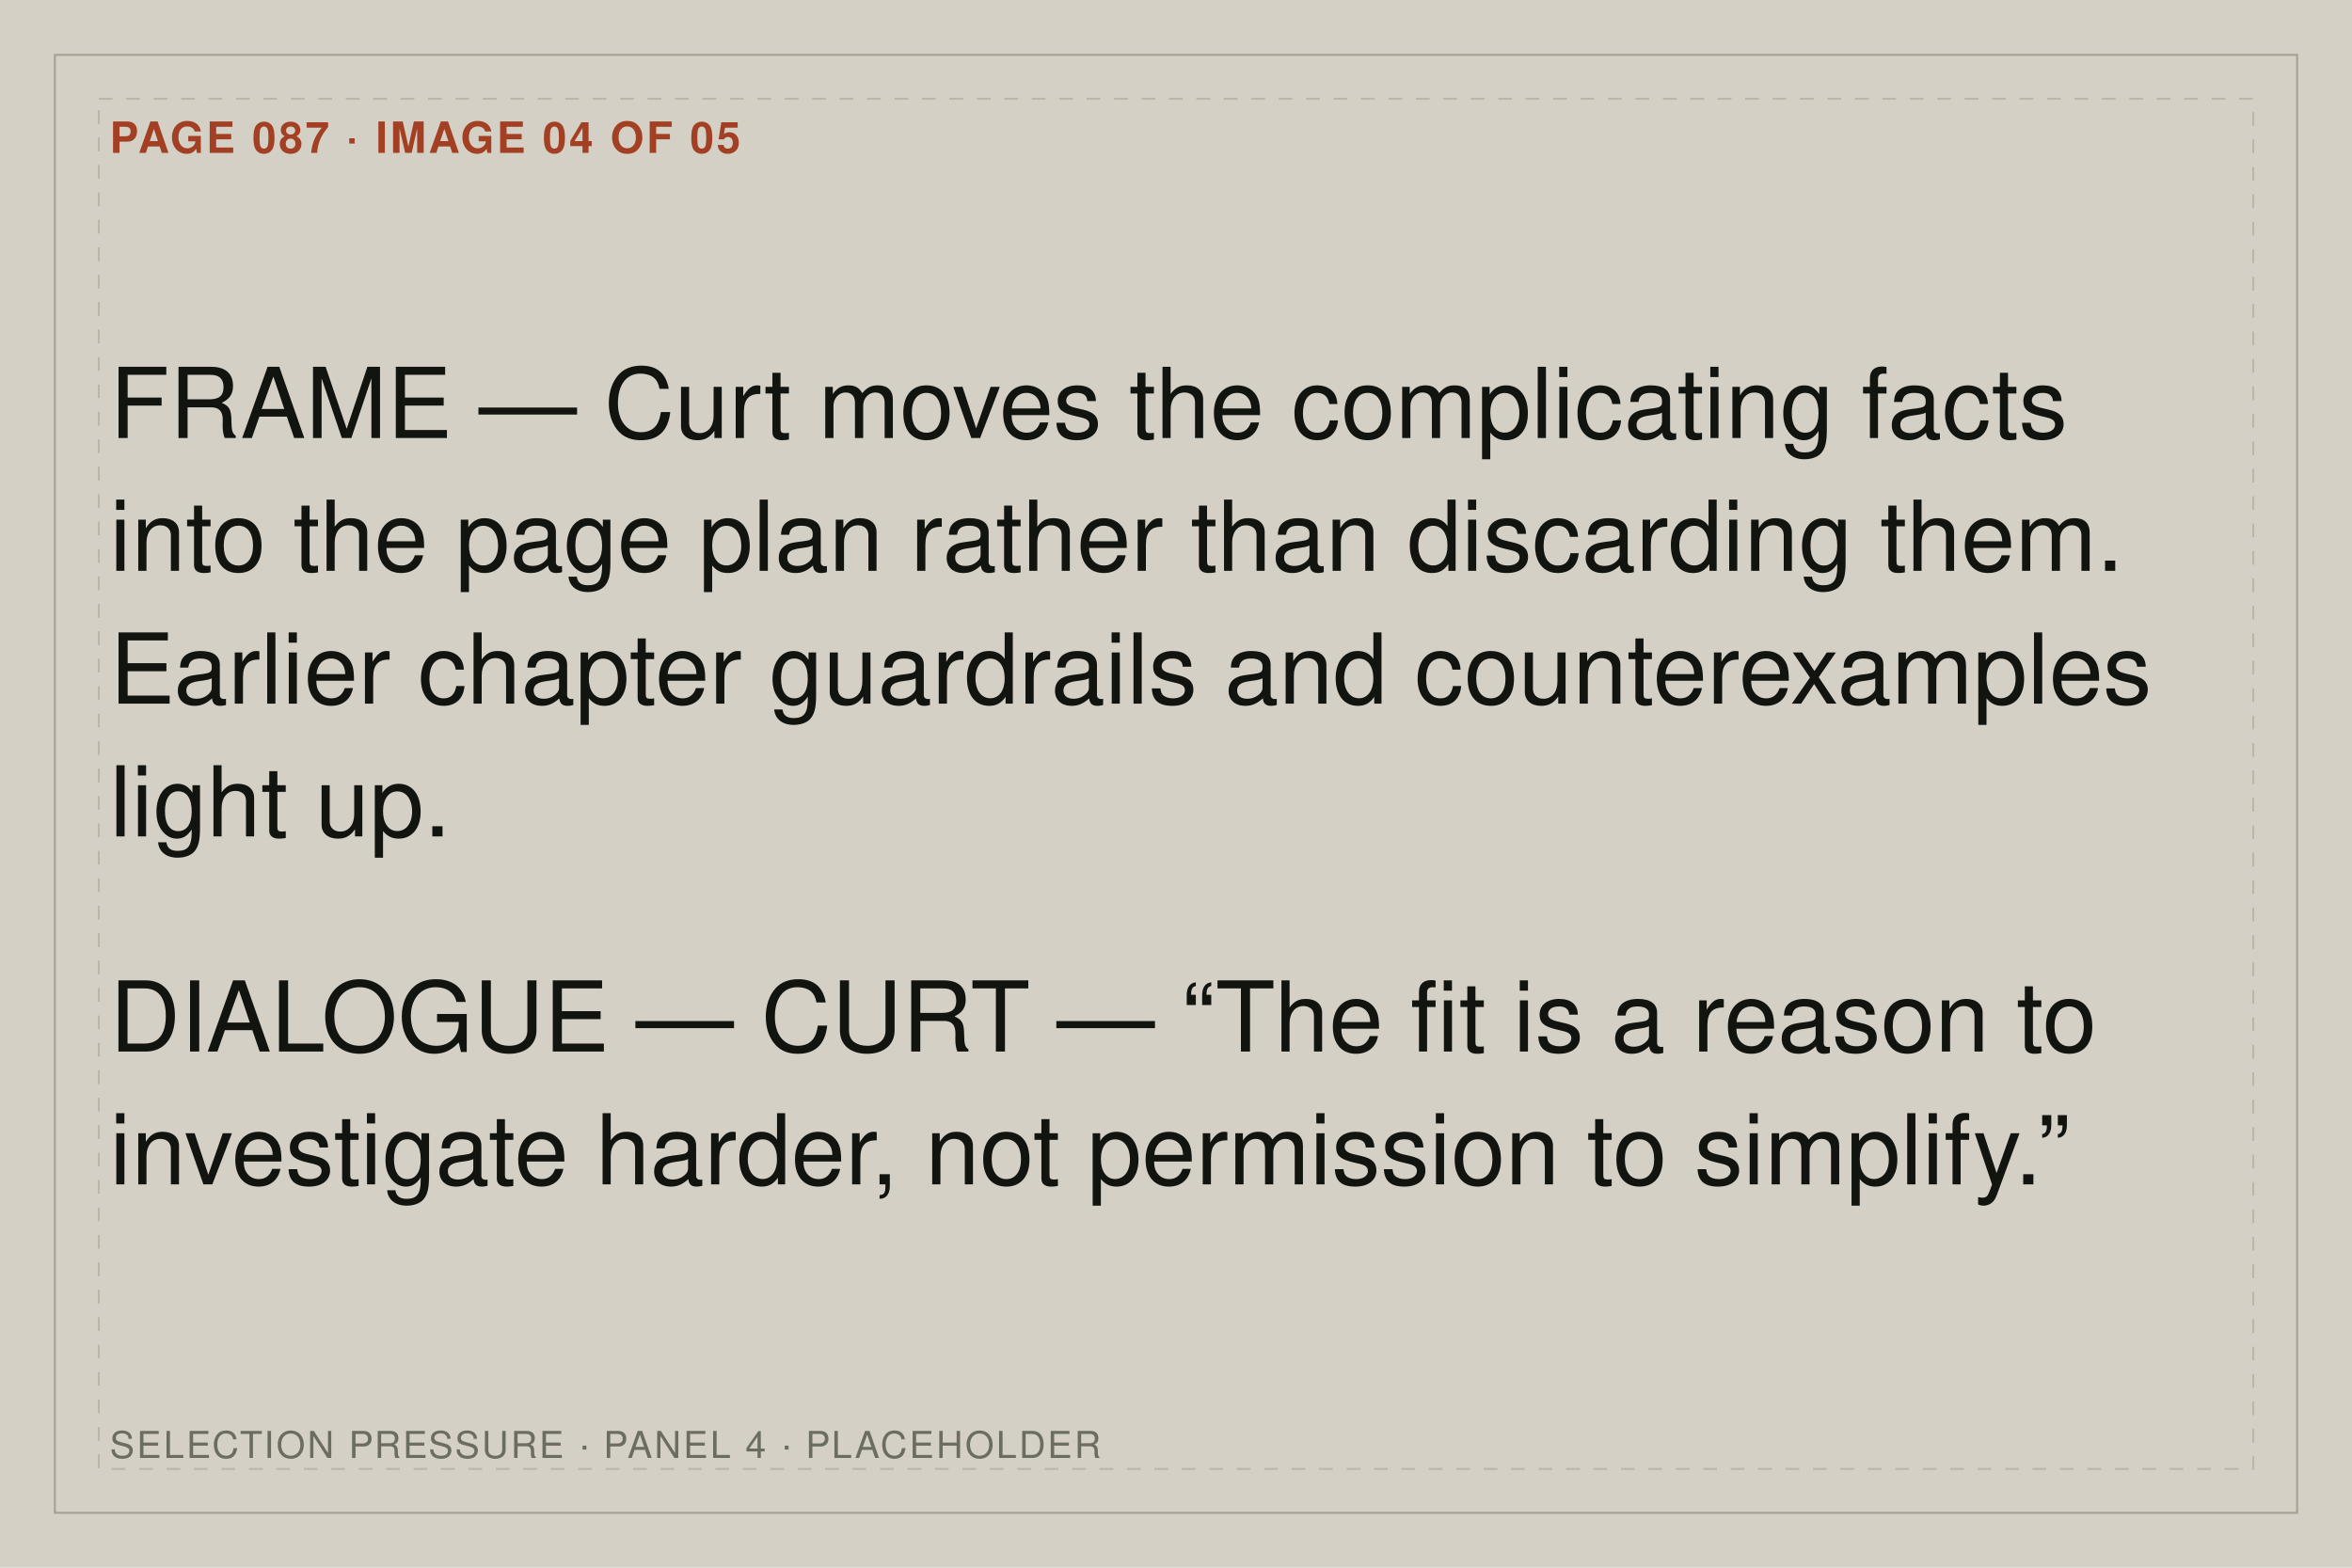
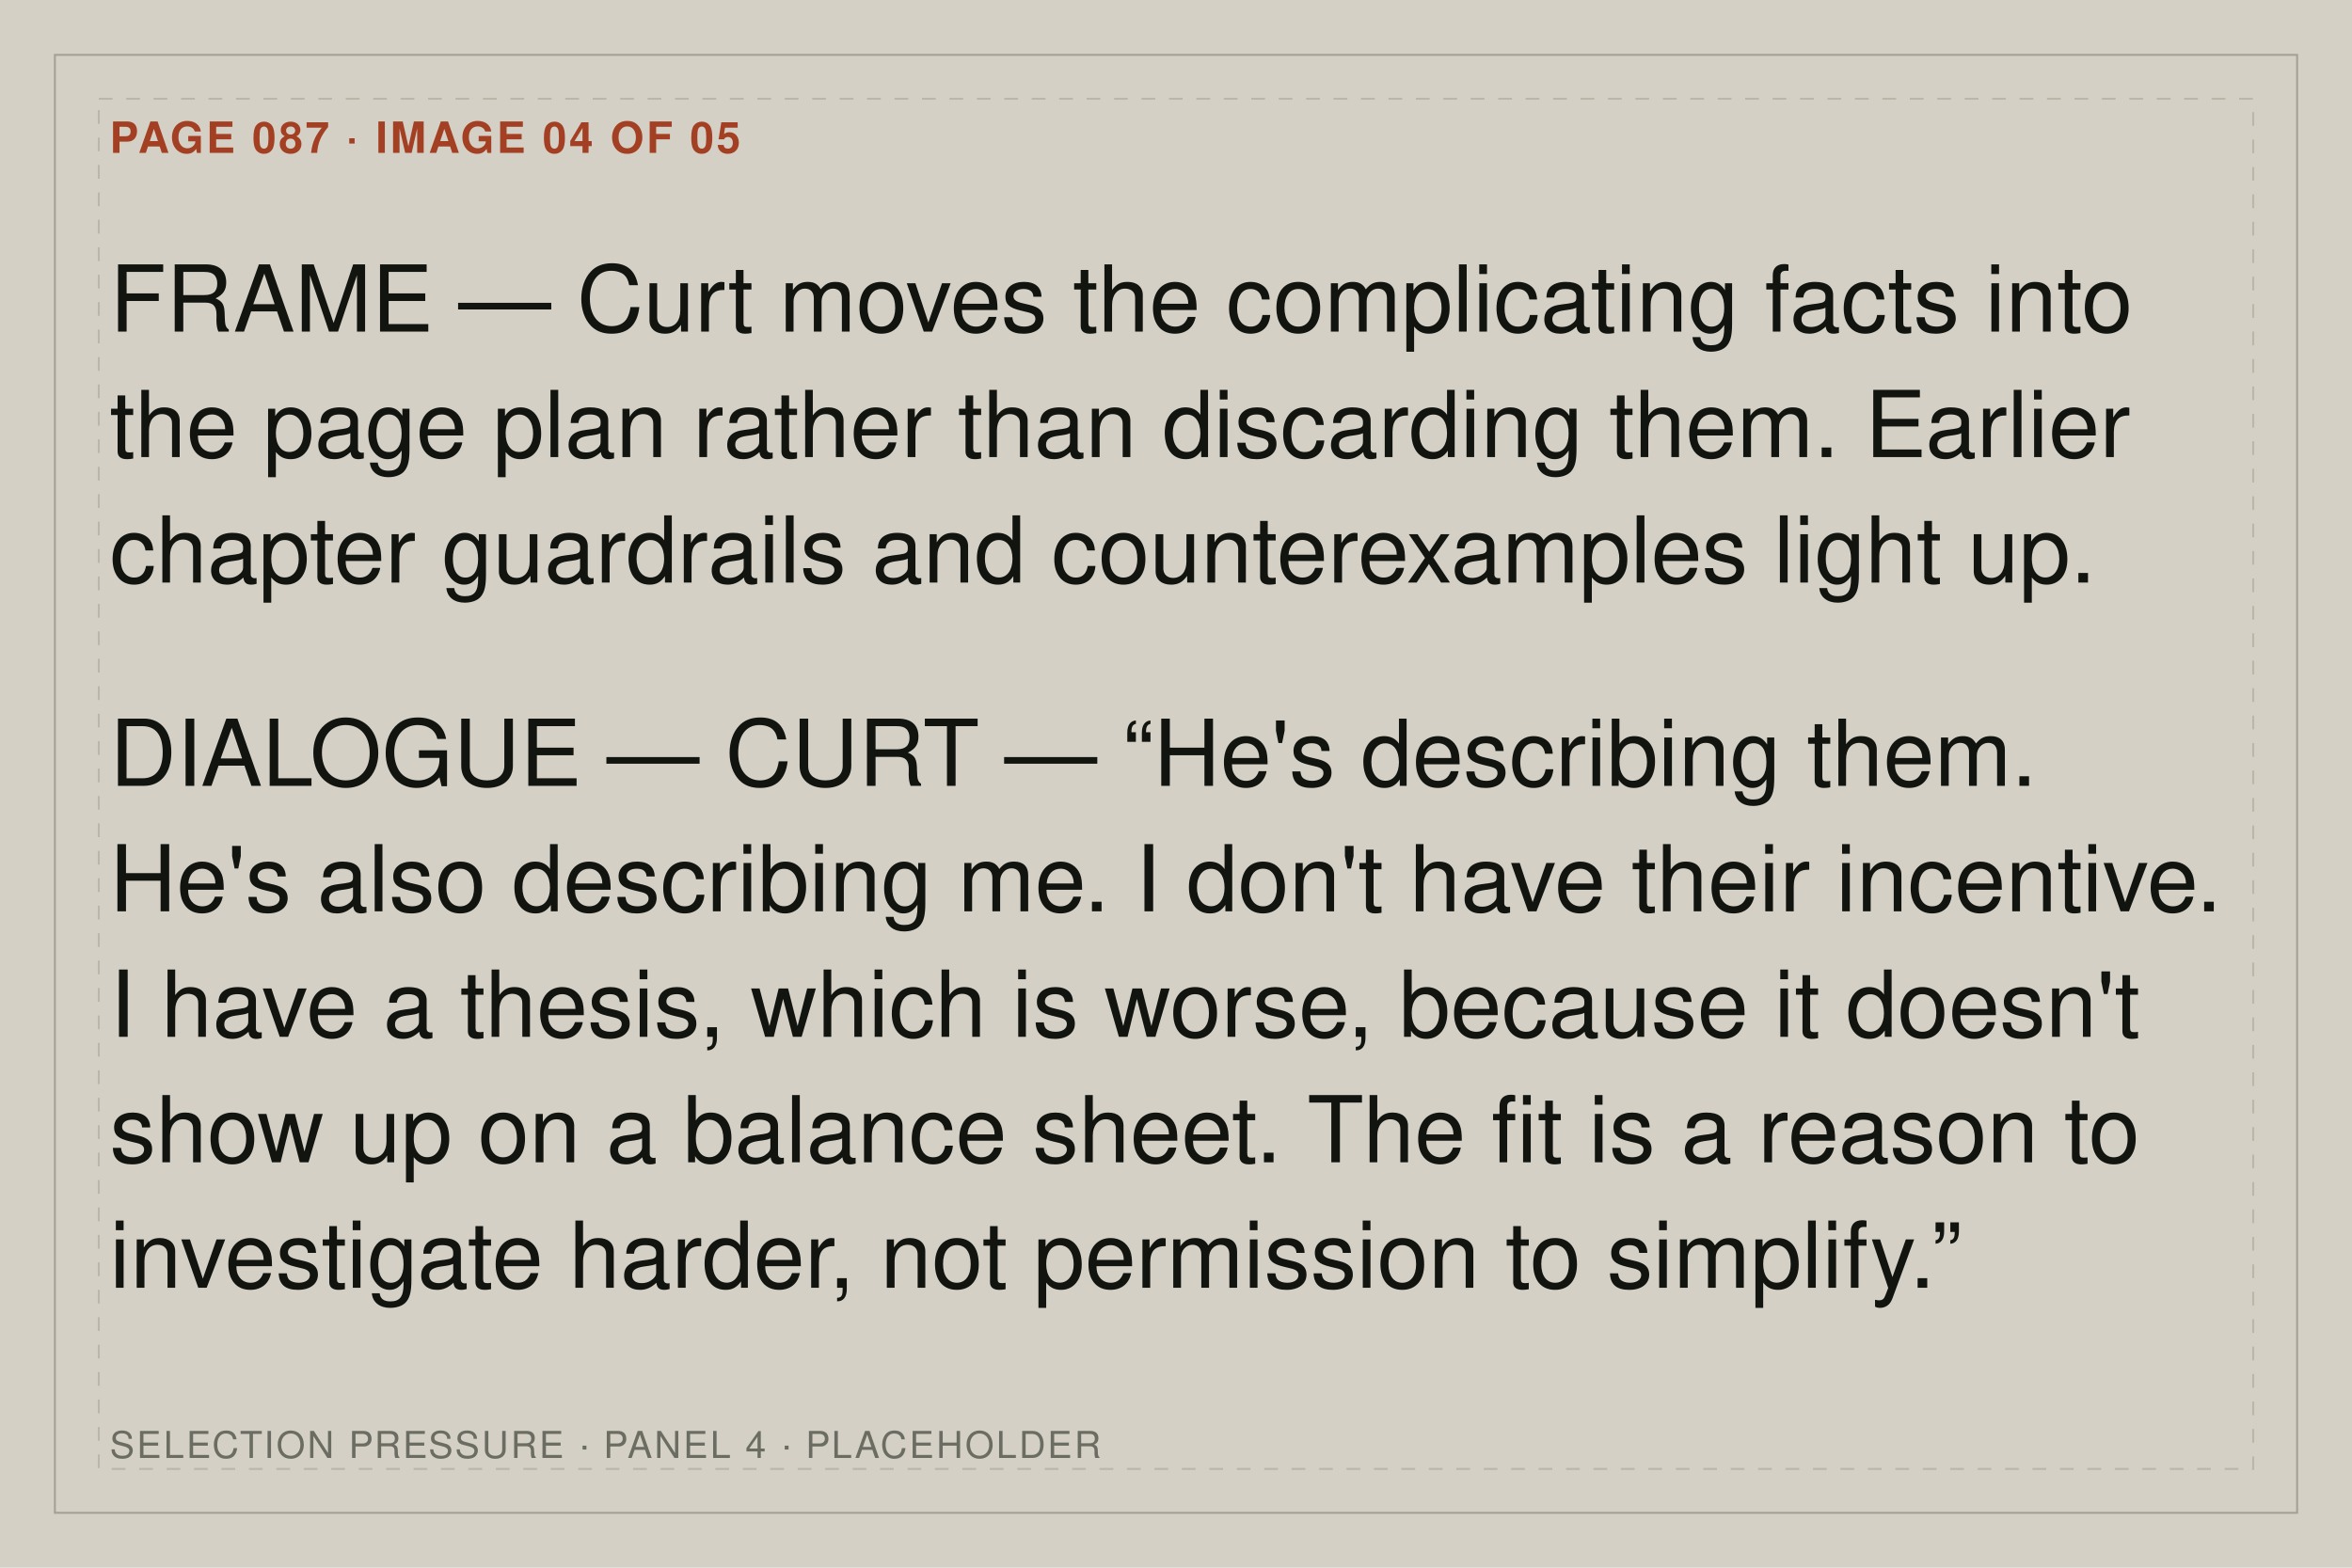
<svg xmlns="http://www.w3.org/2000/svg" width="1200" height="800" viewBox="0 0 1200 800" role="img" aria-labelledby="title">
  <rect width="1200" height="800" fill="#d4d0c5" />
  <rect x="28" y="28" width="1144" height="744" fill="none" stroke="#a4a094" stroke-width="1" />
  <rect x="50.4" y="50.4" width="1099.2" height="699.2" fill="none" stroke="#a4a094" stroke-width="1" stroke-dasharray="7 7" opacity="0.55" />
  <g font-family="Helvetica, Arial, 'Liberation Sans', 'Nimbus Sans', sans-serif">
    <text x="56" y="78" font-size="22" font-weight="700" letter-spacing="1.32" fill="#a33f22">PAGE 087 · IMAGE 04 OF 05</text>
-     <text font-size="49.83" fill="#12140f" text-anchor="start" xml:space="preserve">
-       <tspan x="56" y="223.51">FRAME — Curt moves the complicating facts</tspan>
-       <tspan x="56" y="291.28">into the page plan rather than discarding them.</tspan>
-       <tspan x="56" y="359.06">Earlier chapter guardrails and counterexamples</tspan>
-       <tspan x="56" y="426.83">light up.</tspan>
-       <tspan x="56" y="536.62">DIALOGUE — CURT — “The fit is a reason to</tspan>
-       <tspan x="56" y="604.4">investigate harder, not permission to simplify.”</tspan>
+     <text font-size="47.08" fill="#12140f" text-anchor="start" xml:space="preserve">
+       <tspan x="56" y="169.22">FRAME — Curt moves the complicating facts into</tspan>
+       <tspan x="56" y="233.25">the page plan rather than discarding them. Earlier</tspan>
+       <tspan x="56" y="297.28">chapter guardrails and counterexamples light up.</tspan>
+       <tspan x="56" y="401.02">DIALOGUE — CURT — “He's describing them.</tspan>
+       <tspan x="56" y="465.05">He's also describing me. I don't have their incentive.</tspan>
+       <tspan x="56" y="529.08">I have a thesis, which is worse, because it doesn't</tspan>
+       <tspan x="56" y="593.12">show up on a balance sheet. The fit is a reason to</tspan>
+       <tspan x="56" y="657.15">investigate harder, not permission to simplify.”</tspan>
    </text>
    <text x="56" y="744" font-size="18.92" letter-spacing="1.1" fill="#6b6d63">SELECTION PRESSURE · PANEL 4 · PLACEHOLDER</text>
  </g>
</svg>
